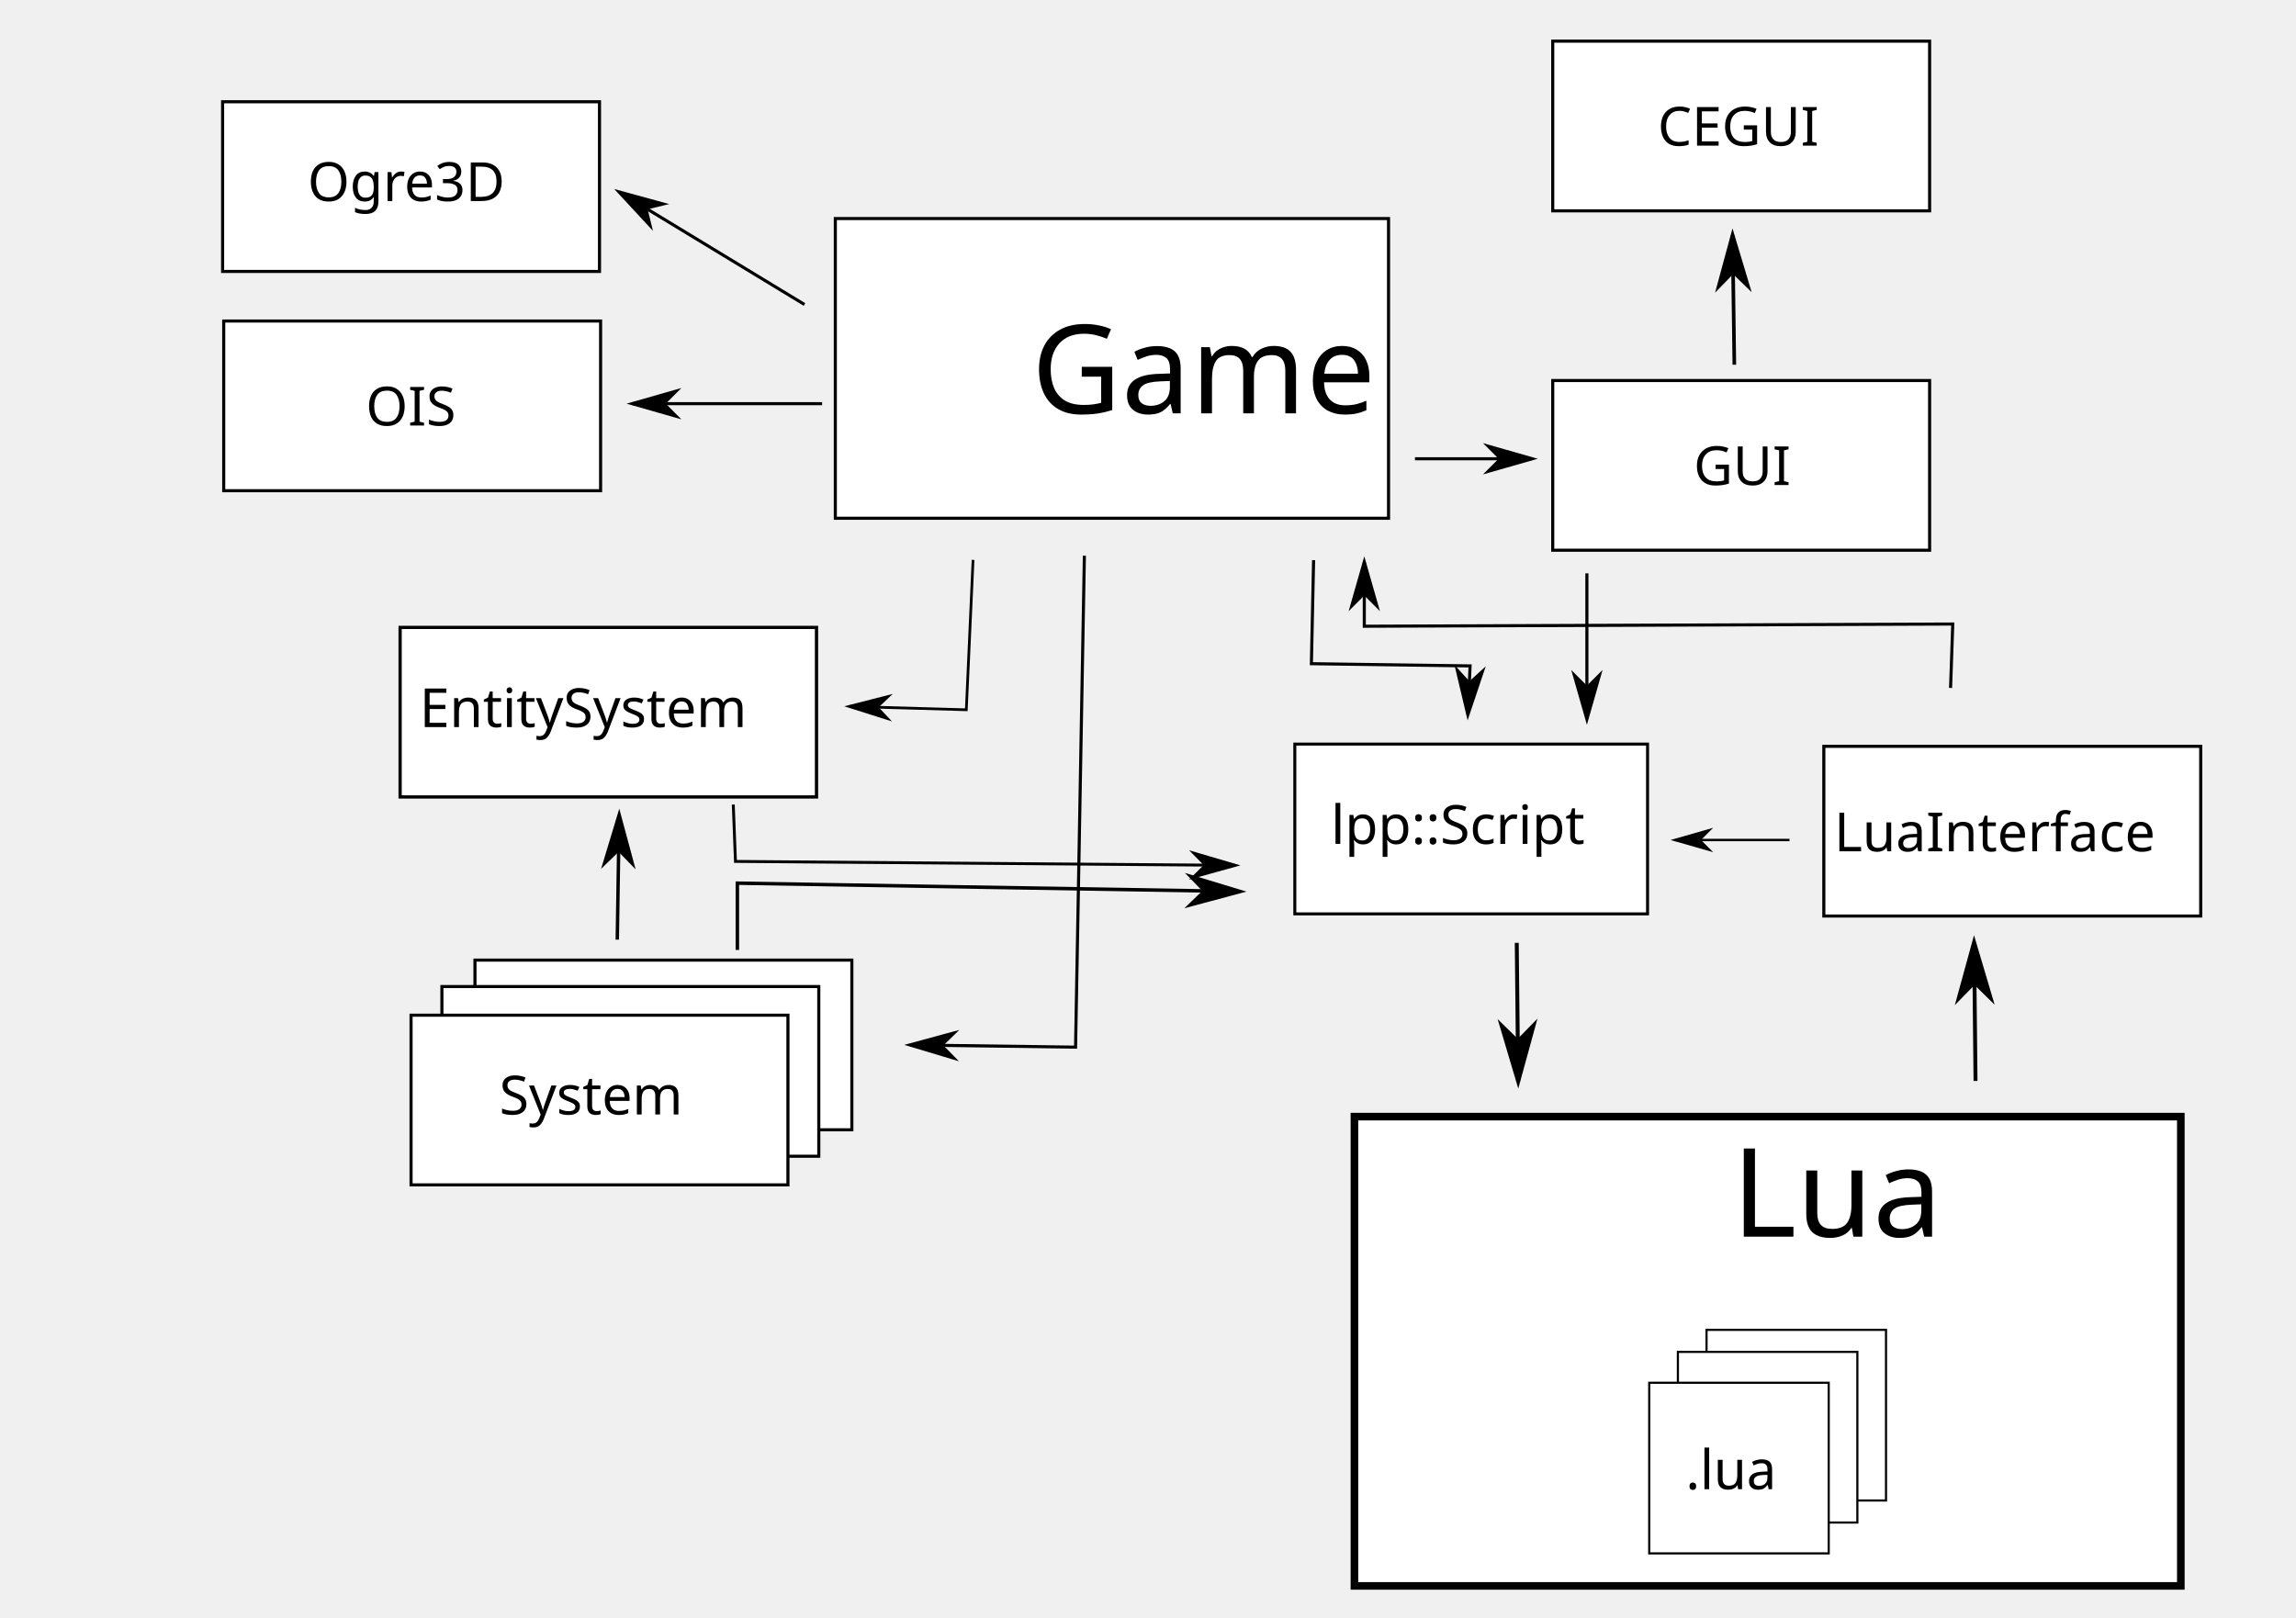
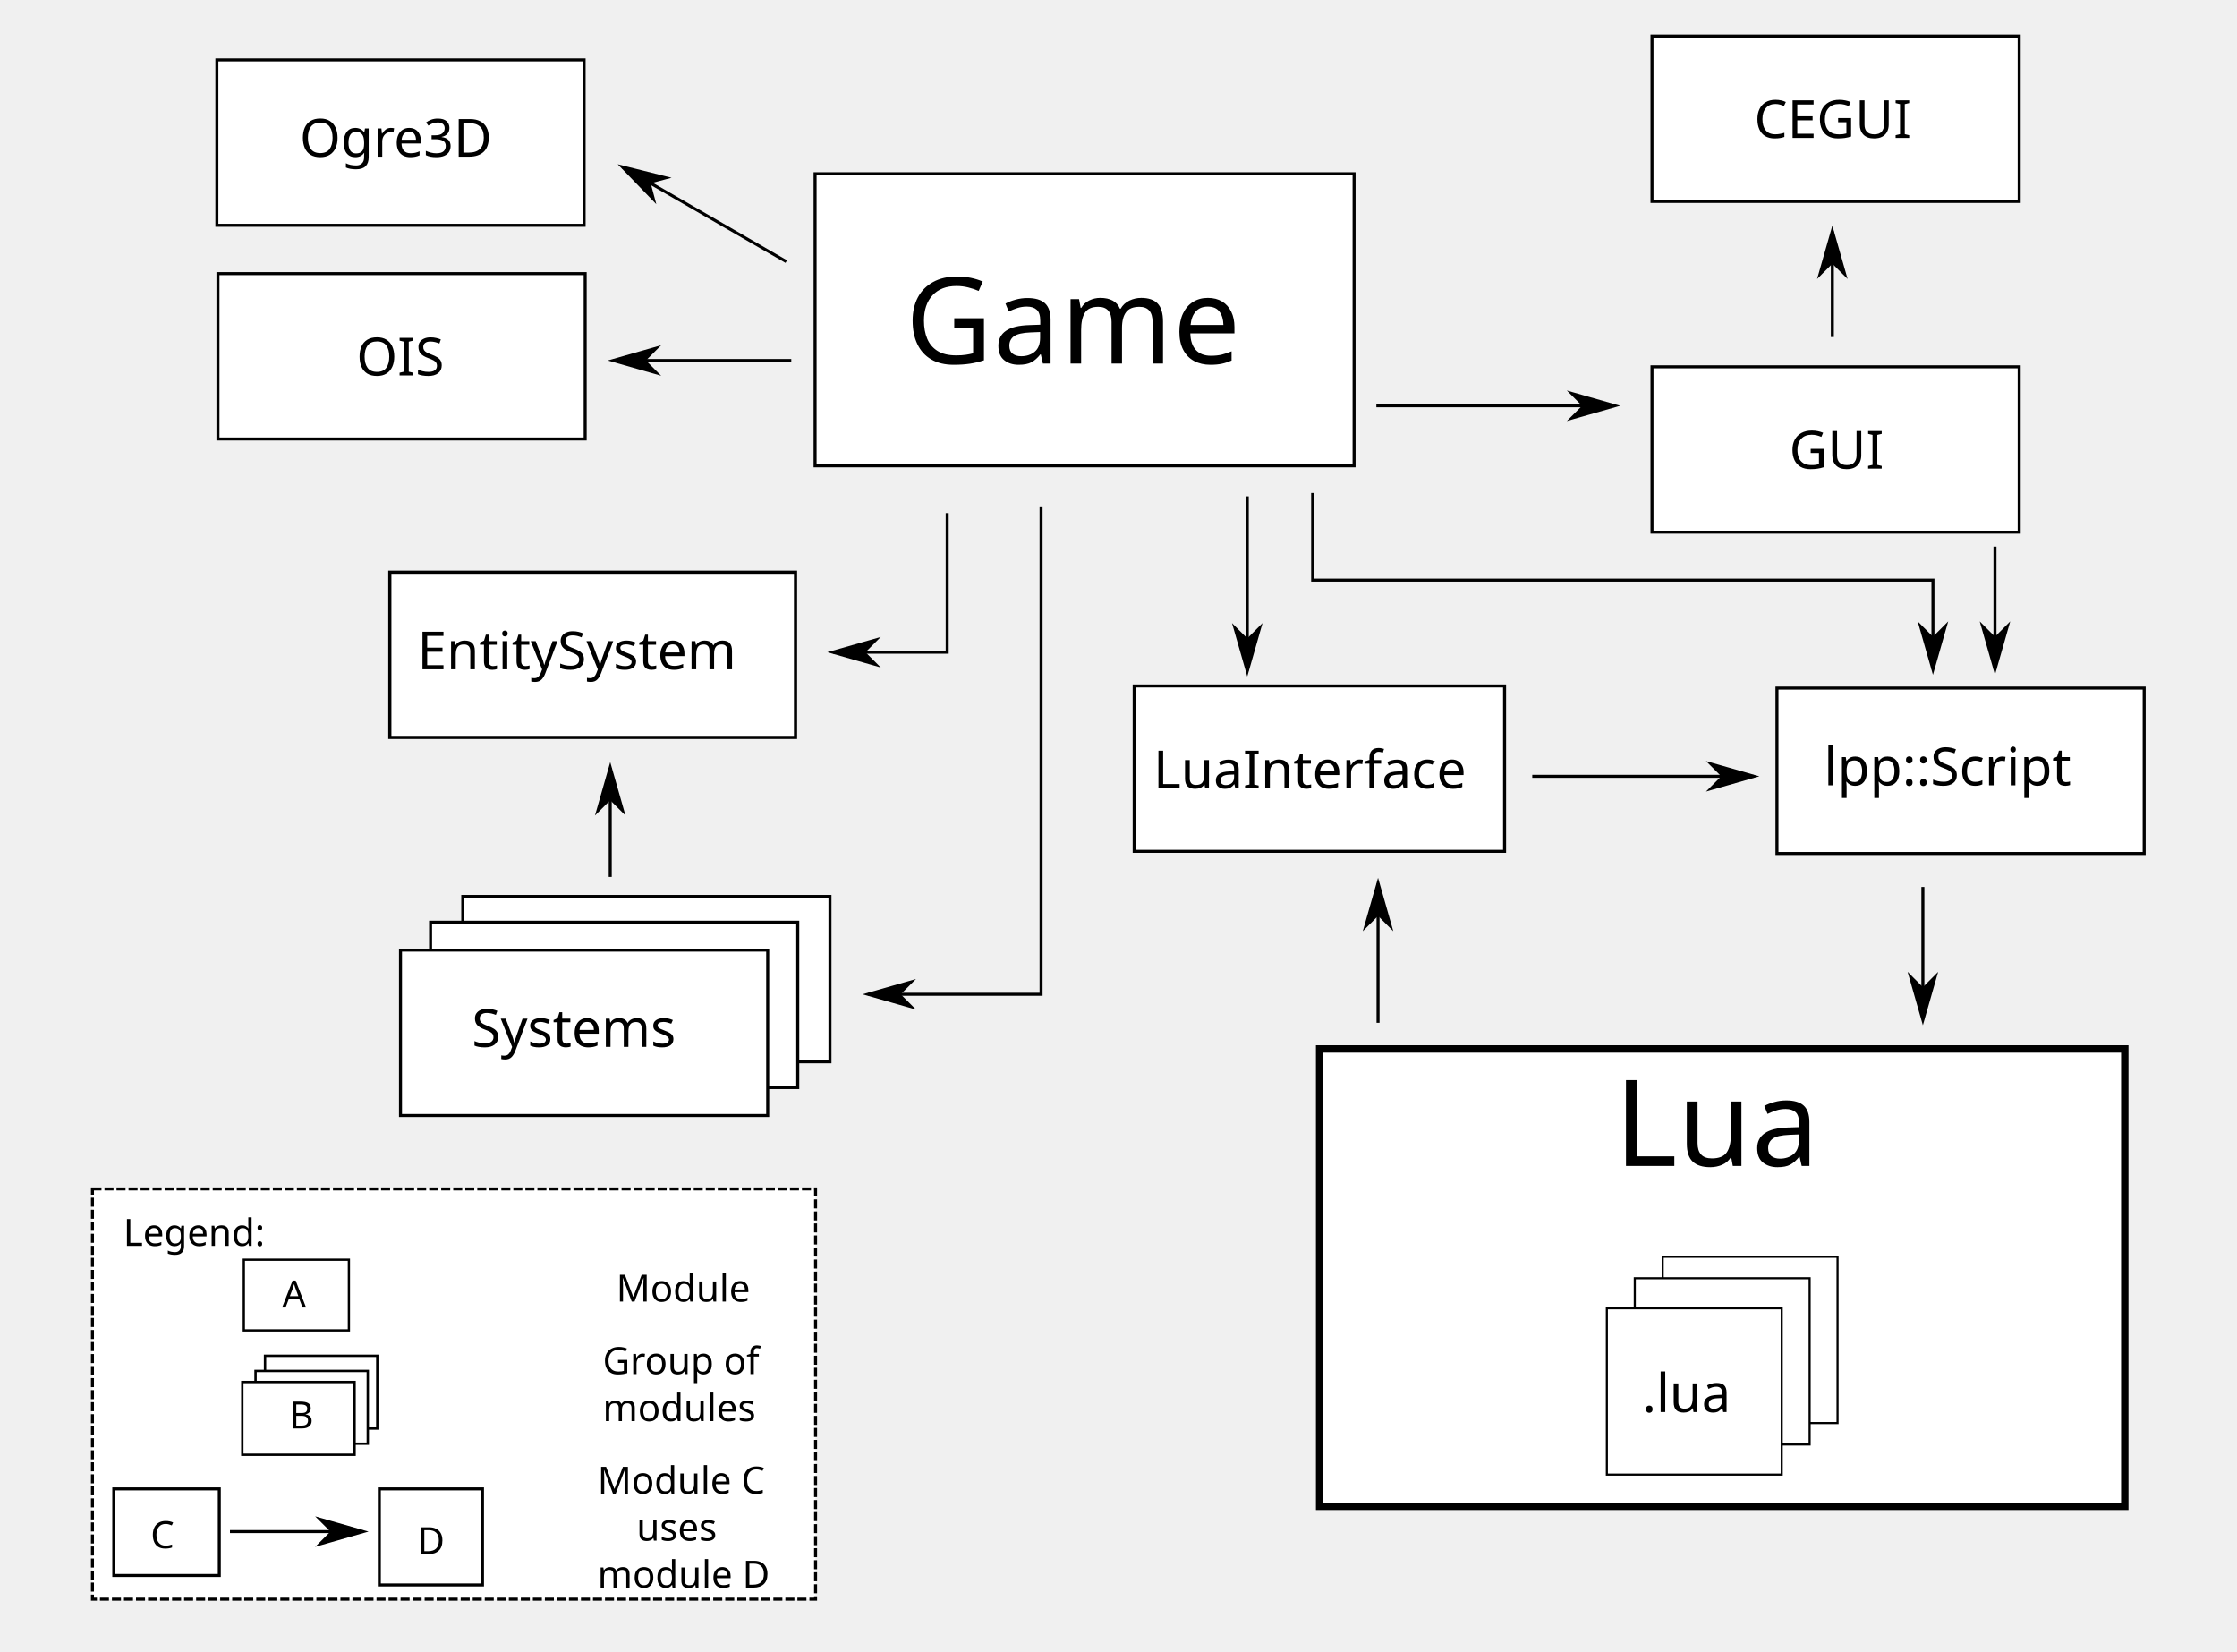
- <svg xmlns="http://www.w3.org/2000/svg" width="210mm" height="148mm" viewBox="0 0 744.094 524.409" id="svg2" version="1.1">
+ <svg xmlns="http://www.w3.org/2000/svg" width="210mm" height="155mm" viewBox="0 0 744.094 549.213" id="svg2" version="1.1">
  <defs id="defs4">
-     <marker orient="auto" refY="0.0" refX="0.0" id="marker15339" style="overflow:visible;">
-       <path id="path15341" d="M 0.0,0.0 L 5.0,-5.0 L -12.5,0.0 L 5.0,5.0 L 0.0,0.0 z " style="fill-rule:evenodd;stroke:#000000;stroke-width:1pt;stroke-opacity:1;fill:#000000;fill-opacity:1" transform="scale(0.8) rotate(180) translate(12.5,0)" />
+     <marker style="overflow:visible" id="marker11130" refX="0" refY="0" orient="auto">
+       <path transform="matrix(-0.8,0,0,-0.8,-10,0)" style="fill:#000000;fill-opacity:1;fill-rule:evenodd;stroke:#000000;stroke-width:1pt;stroke-opacity:1" d="M 0,0 5,-5 -12.5,0 5,5 0,0 Z" id="path11132" />
    </marker>
-     <marker style="overflow:visible;" id="marker14853" refX="0.0" refY="0.0" orient="auto">
-       <path transform="scale(0.8) rotate(180) translate(12.5,0)" style="fill-rule:evenodd;stroke:#000000;stroke-width:1pt;stroke-opacity:1;fill:#000000;fill-opacity:1" d="M 0.0,0.0 L 5.0,-5.0 L -12.5,0.0 L 5.0,5.0 L 0.0,0.0 z " id="path14855" />
+     <marker orient="auto" refY="0" refX="0" id="marker10602" style="overflow:visible">
+       <path id="path10604" d="M 0,0 5,-5 -12.5,0 5,5 0,0 Z" style="fill:#000000;fill-opacity:1;fill-rule:evenodd;stroke:#000000;stroke-width:1pt;stroke-opacity:1" transform="matrix(-0.8,0,0,-0.8,-10,0)" />
    </marker>
-     <marker orient="auto" refY="0.0" refX="0.0" id="marker13751" style="overflow:visible;">
-       <path id="path13753" d="M 0.0,0.0 L 5.0,-5.0 L -12.5,0.0 L 5.0,5.0 L 0.0,0.0 z " style="fill-rule:evenodd;stroke:#000000;stroke-width:1pt;stroke-opacity:1;fill:#000000;fill-opacity:1" transform="scale(0.8) rotate(180) translate(12.5,0)" />
+     <marker style="overflow:visible" id="marker10446" refX="0" refY="0" orient="auto">
+       <path transform="matrix(-0.8,0,0,-0.8,-10,0)" style="fill:#000000;fill-opacity:1;fill-rule:evenodd;stroke:#000000;stroke-width:1pt;stroke-opacity:1" d="M 0,0 5,-5 -12.5,0 5,5 0,0 Z" id="path10448" />
    </marker>
-     <marker style="overflow:visible;" id="marker12721" refX="0.0" refY="0.0" orient="auto">
-       <path transform="scale(0.8) rotate(180) translate(12.5,0)" style="fill-rule:evenodd;stroke:#000000;stroke-width:1pt;stroke-opacity:1;fill:#000000;fill-opacity:1" d="M 0.0,0.0 L 5.0,-5.0 L -12.5,0.0 L 5.0,5.0 L 0.0,0.0 z " id="path12723" />
+     <marker style="overflow:visible" id="marker10172" refX="0" refY="0" orient="auto">
+       <path transform="matrix(0.8,0,0,0.8,10,0)" style="fill:#000000;fill-opacity:1;fill-rule:evenodd;stroke:#000000;stroke-width:1pt;stroke-opacity:1" d="M 0,0 5,-5 -12.5,0 5,5 0,0 Z" id="path10174" />
    </marker>
-     <marker orient="auto" refY="0.0" refX="0.0" id="marker12525" style="overflow:visible">
-       <path id="path12527" d="M 0.0,0.0 L 5.0,-5.0 L -12.5,0.0 L 5.0,5.0 L 0.0,0.0 z " style="fill-rule:evenodd;stroke:#000000;stroke-width:1pt;stroke-opacity:1;fill:#000000;fill-opacity:1" transform="scale(0.8) translate(12.5,0)" />
+     <marker orient="auto" refY="0" refX="0" id="marker8104" style="overflow:visible">
+       <path id="path8106" d="M 0,0 5,-5 -12.5,0 5,5 0,0 Z" style="fill:#000000;fill-opacity:1;fill-rule:evenodd;stroke:#000000;stroke-width:1pt;stroke-opacity:1" transform="matrix(-0.8,0,0,-0.8,-10,0)" />
    </marker>
-     <marker orient="auto" refY="0.0" refX="0.0" id="marker12335" style="overflow:visible;">
-       <path id="path12337" d="M 0.0,0.0 L 5.0,-5.0 L -12.5,0.0 L 5.0,5.0 L 0.0,0.0 z " style="fill-rule:evenodd;stroke:#000000;stroke-width:1pt;stroke-opacity:1;fill:#000000;fill-opacity:1" transform="scale(0.8) rotate(180) translate(12.5,0)" />
+     <marker style="overflow:visible" id="marker7788" refX="0" refY="0" orient="auto">
+       <path transform="matrix(-0.8,0,0,-0.8,-10,0)" style="fill:#000000;fill-opacity:1;fill-rule:evenodd;stroke:#000000;stroke-width:1pt;stroke-opacity:1" d="M 0,0 5,-5 -12.5,0 5,5 0,0 Z" id="path7790" />
    </marker>
-     <marker style="overflow:visible;" id="marker11969" refX="0.0" refY="0.0" orient="auto">
-       <path transform="scale(0.8) rotate(180) translate(12.5,0)" style="fill-rule:evenodd;stroke:#000000;stroke-width:1pt;stroke-opacity:1;fill:#000000;fill-opacity:1" d="M 0.0,0.0 L 5.0,-5.0 L -12.5,0.0 L 5.0,5.0 L 0.0,0.0 z " id="path11971" />
+     <marker style="overflow:visible" id="marker7644" refX="0" refY="0" orient="auto">
+       <path transform="matrix(-0.8,0,0,-0.8,-10,0)" style="fill:#000000;fill-opacity:1;fill-rule:evenodd;stroke:#000000;stroke-width:1pt;stroke-opacity:1" d="M 0,0 5,-5 -12.5,0 5,5 0,0 Z" id="path7646" />
    </marker>
-     <marker style="overflow:visible" id="marker11229" refX="0.0" refY="0.0" orient="auto">
-       <path transform="scale(0.8) translate(12.5,0)" style="fill-rule:evenodd;stroke:#000000;stroke-width:1pt;stroke-opacity:1;fill:#000000;fill-opacity:1" d="M 0.0,0.0 L 5.0,-5.0 L -12.5,0.0 L 5.0,5.0 L 0.0,0.0 z " id="path11231" />
+     <marker orient="auto" refY="0" refX="0" id="marker7506" style="overflow:visible">
+       <path id="path7508" d="M 0,0 5,-5 -12.5,0 5,5 0,0 Z" style="fill:#000000;fill-opacity:1;fill-rule:evenodd;stroke:#000000;stroke-width:1pt;stroke-opacity:1" transform="matrix(-0.8,0,0,-0.8,-10,0)" />
    </marker>
-     <marker style="overflow:visible;" id="marker11044" refX="0.0" refY="0.0" orient="auto">
-       <path transform="scale(0.8) rotate(180) translate(12.5,0)" style="fill-rule:evenodd;stroke:#000000;stroke-width:1pt;stroke-opacity:1;fill:#000000;fill-opacity:1" d="M 0.0,0.0 L 5.0,-5.0 L -12.5,0.0 L 5.0,5.0 L 0.0,0.0 z " id="path11046" />
+     <marker orient="auto" refY="0" refX="0" id="marker6932" style="overflow:visible">
+       <path id="path6934" d="M 0,0 5,-5 -12.5,0 5,5 0,0 Z" style="fill:#000000;fill-opacity:1;fill-rule:evenodd;stroke:#000000;stroke-width:1pt;stroke-opacity:1" transform="matrix(-0.8,0,0,-0.8,-10,0)" />
    </marker>
-     <marker orient="auto" refY="0.0" refX="0.0" id="marker10752" style="overflow:visible;">
-       <path id="path10754" d="M 0.0,0.0 L 5.0,-5.0 L -12.5,0.0 L 5.0,5.0 L 0.0,0.0 z " style="fill-rule:evenodd;stroke:#000000;stroke-width:1pt;stroke-opacity:1;fill:#000000;fill-opacity:1" transform="scale(0.8) rotate(180) translate(12.5,0)" />
+     <marker style="overflow:visible" id="marker6520" refX="0" refY="0" orient="auto">
+       <path transform="matrix(-0.8,0,0,-0.8,-10,0)" style="fill:#000000;fill-opacity:1;fill-rule:evenodd;stroke:#000000;stroke-width:1pt;stroke-opacity:1" d="M 0,0 5,-5 -12.5,0 5,5 0,0 Z" id="path6522" />
    </marker>
-     <marker orient="auto" refY="0.0" refX="0.0" id="marker10616" style="overflow:visible">
-       <path id="path10618" d="M 0.0,0.0 L 5.0,-5.0 L -12.5,0.0 L 5.0,5.0 L 0.0,0.0 z " style="fill-rule:evenodd;stroke:#000000;stroke-width:1pt;stroke-opacity:1;fill:#000000;fill-opacity:1" transform="scale(0.8) translate(12.5,0)" />
+     <marker orient="auto" refY="0" refX="0" id="marker6394" style="overflow:visible">
+       <path id="path6396" d="M 0,0 5,-5 -12.5,0 5,5 0,0 Z" style="fill:#000000;fill-opacity:1;fill-rule:evenodd;stroke:#000000;stroke-width:1pt;stroke-opacity:1" transform="matrix(-0.8,0,0,-0.8,-10,0)" />
    </marker>
-     <marker style="overflow:visible" id="marker10360" refX="0.0" refY="0.0" orient="auto">
-       <path transform="scale(0.8) translate(12.5,0)" style="fill-rule:evenodd;stroke:#000000;stroke-width:1pt;stroke-opacity:1;fill:#000000;fill-opacity:1" d="M 0.0,0.0 L 5.0,-5.0 L -12.5,0.0 L 5.0,5.0 L 0.0,0.0 z " id="path10362" />
+     <marker orient="auto" refY="0" refX="0" id="marker6274" style="overflow:visible">
+       <path id="path6276" d="M 0,0 5,-5 -12.5,0 5,5 0,0 Z" style="fill:#000000;fill-opacity:1;fill-rule:evenodd;stroke:#000000;stroke-width:1pt;stroke-opacity:1" transform="matrix(-0.8,0,0,-0.8,-10,0)" />
    </marker>
-     <marker orient="auto" refY="0.0" refX="0.0" id="marker9708" style="overflow:visible">
-       <path id="path9710" d="M 0.0,0.0 L 5.0,-5.0 L -12.5,0.0 L 5.0,5.0 L 0.0,0.0 z " style="fill-rule:evenodd;stroke:#000000;stroke-width:1pt;stroke-opacity:1;fill:#000000;fill-opacity:1" transform="scale(0.8) translate(12.5,0)" />
+     <marker style="overflow:visible" id="marker6004" refX="0" refY="0" orient="auto">
+       <path transform="matrix(-0.8,0,0,-0.8,-10,0)" style="fill:#000000;fill-opacity:1;fill-rule:evenodd;stroke:#000000;stroke-width:1pt;stroke-opacity:1" d="M 0,0 5,-5 -12.5,0 5,5 0,0 Z" id="path6006" />
    </marker>
-     <marker style="overflow:visible;" id="marker9600" refX="0.0" refY="0.0" orient="auto">
-       <path transform="scale(0.8) rotate(180) translate(12.5,0)" style="fill-rule:evenodd;stroke:#000000;stroke-width:1pt;stroke-opacity:1;fill:#000000;fill-opacity:1" d="M 0.0,0.0 L 5.0,-5.0 L -12.5,0.0 L 5.0,5.0 L 0.0,0.0 z " id="path9602" />
+     <marker style="overflow:visible" id="marker5160" refX="0" refY="0" orient="auto">
+       <path transform="matrix(-0.8,0,0,-0.8,-10,0)" style="fill:#000000;fill-opacity:1;fill-rule:evenodd;stroke:#000000;stroke-width:1pt;stroke-opacity:1" d="M 0,0 5,-5 -12.5,0 5,5 0,0 Z" id="path5162" />
    </marker>
-     <marker orient="auto" refY="0.0" refX="0.0" id="marker9316" style="overflow:visible;">
-       <path id="path9318" d="M 0.0,0.0 L 5.0,-5.0 L -12.5,0.0 L 5.0,5.0 L 0.0,0.0 z " style="fill-rule:evenodd;stroke:#000000;stroke-width:1pt;stroke-opacity:1;fill:#000000;fill-opacity:1" transform="scale(0.8) rotate(180) translate(12.5,0)" />
+     <marker orient="auto" refY="0" refX="0" id="marker4376" style="overflow:visible">
+       <path id="path4378" d="M 0,0 5,-5 -12.5,0 5,5 0,0 Z" style="fill:#000000;fill-opacity:1;fill-rule:evenodd;stroke:#000000;stroke-width:1pt;stroke-opacity:1" transform="matrix(-0.8,0,0,-0.8,-10,0)" />
    </marker>
-     <marker orient="auto" refY="0.0" refX="0.0" id="Arrow1Lstart" style="overflow:visible">
-       <path id="path4272" d="M 0.0,0.0 L 5.0,-5.0 L -12.5,0.0 L 5.0,5.0 L 0.0,0.0 z " style="fill-rule:evenodd;stroke:#000000;stroke-width:1pt;stroke-opacity:1;fill:#000000;fill-opacity:1" transform="scale(0.8) translate(12.5,0)" />
+     <marker orient="auto" refY="0" refX="0" id="marker10752" style="overflow:visible">
+       <path id="path10754" d="M 0,0 5,-5 -12.5,0 5,5 0,0 Z" style="fill:#000000;fill-opacity:1;fill-rule:evenodd;stroke:#000000;stroke-width:1pt;stroke-opacity:1" transform="matrix(-0.8,0,0,-0.8,-10,0)" />
+     </marker>
+     <marker orient="auto" refY="0" refX="0" id="marker10616" style="overflow:visible">
+       <path id="path10618" d="M 0,0 5,-5 -12.5,0 5,5 0,0 Z" style="fill:#000000;fill-opacity:1;fill-rule:evenodd;stroke:#000000;stroke-width:1pt;stroke-opacity:1" transform="matrix(0.8,0,0,0.8,10,0)" />
+     </marker>
+     <marker orient="auto" refY="0" refX="0" id="Arrow1Lstart" style="overflow:visible">
+       <path id="path4272" d="M 0,0 5,-5 -12.5,0 5,5 0,0 Z" style="fill:#000000;fill-opacity:1;fill-rule:evenodd;stroke:#000000;stroke-width:1pt;stroke-opacity:1" transform="matrix(0.8,0,0,0.8,10,0)" />
    </marker>
    <marker orient="auto" refY="0" refX="0" id="marker4586-2" style="overflow:visible">
      <path id="path4588-4" d="M 0,0 5,-5 -12.5,0 5,5 0,0 Z" style="fill:#000000;fill-opacity:1;fill-rule:evenodd;stroke:#000000;stroke-width:1pt;stroke-opacity:1" transform="matrix(0.8,0,0,0.8,10,0)" />
    </marker>
    <marker orient="auto" refY="0" refX="0" id="Arrow1Lend-3" style="overflow:visible">
      <path id="path4275-1" d="M 0,0 5,-5 -12.5,0 5,5 0,0 Z" style="fill:#000000;fill-opacity:1;fill-rule:evenodd;stroke:#000000;stroke-width:1pt;stroke-opacity:1" transform="matrix(-0.8,0,0,-0.8,-10,0)" />
    </marker>
    <marker style="overflow:visible" id="marker7233-9" refX="0" refY="0" orient="auto">
      <path transform="matrix(0.8,0,0,0.8,10,0)" style="fill:#000000;fill-opacity:1;fill-rule:evenodd;stroke:#000000;stroke-width:1pt;stroke-opacity:1" d="M 0,0 5,-5 -12.5,0 5,5 0,0 Z" id="path7235-7" />
    </marker>
    <marker style="overflow:visible" id="marker7297-6" refX="0" refY="0" orient="auto">
      <path transform="matrix(-0.8,0,0,-0.8,-10,0)" style="fill:#000000;fill-opacity:1;fill-rule:evenodd;stroke:#000000;stroke-width:1pt;stroke-opacity:1" d="M 0,0 5,-5 -12.5,0 5,5 0,0 Z" id="path7299-1" />
    </marker>
  </defs>
-   <g id="layer1" transform="translate(0,-527.9528)">
-     <rect style="fill:#ffffff;stroke:#000000" id="rect3338" width="179.286" height="97.143" x="270.714" y="598.791" />
-     <rect style="fill:#ffffff;stroke:#000000" id="rect3340" width="122.143" height="55" x="72.143" y="560.934" />
-     <rect style="fill:#ffffff;stroke:#000000" id="rect3340-8" width="122.143" height="55" x="72.5" y="632.005" />
-     <rect style="fill:#ffffff;stroke:#000000;stroke-width:1.051" id="rect3340-7" width="134.949" height="54.949" x="129.668" y="731.316" />
-     <rect style="fill:#ffffff;stroke:#000000" id="rect3340-0" width="122.143" height="55" x="153.929" y="839.148" />
-     <rect style="fill:#ffffff;stroke:#000000" id="rect3340-04" width="122.143" height="55" x="143.214" y="847.719" />
-     <rect style="fill:#ffffff;stroke:#000000" id="rect3340-9" width="122.143" height="55" x="133.214" y="857.005" />
-     <rect style="fill:#ffffff;stroke:#000000;stroke-width:1" id="rect3340-4" width="122.143" height="55" x="591.071" y="769.862" />
-     <rect style="fill:#ffffff;stroke:#000000;stroke-width:0.968" id="rect3340-74" width="114.318" height="55.032" x="419.627" y="769.132" />
-     <rect style="fill:#ffffff;stroke:#000000;stroke-width:2.463" id="rect3340-5" width="267.823" height="152.109" x="438.946" y="889.879" />
-     <rect style="fill:#ffffff;stroke:#000000;stroke-width:0.692" id="rect3340-99" width="58.165" height="55.308" x="553.06" y="958.994" />
-     <rect style="fill:#ffffff;stroke:#000000;stroke-width:0.692" id="rect3340-99-4" width="58.165" height="55.308" x="543.775" y="966.137" />
-     <rect style="fill:#ffffff;stroke:#000000;stroke-width:0.692" id="rect3340-99-5" width="58.165" height="55.308" x="534.489" y="976.137" />
-     <text xml:space="preserve" style="font-style:normal;font-weight:normal;font-size:17.5px;line-height:120%;font-family:sans-serif;letter-spacing:0px;word-spacing:0px;fill:#000000;fill-opacity:1;stroke:none;stroke-width:1px;stroke-linecap:butt;stroke-linejoin:miter;stroke-opacity:1" x="554.673" y="995.394" id="text3430" transform="scale(0.9849149,1.015316)">
-       <tspan id="tspan3432" x="554.673" y="995.394">.lua</tspan>
+   <g id="layer1" transform="translate(0,-503.1496)">
+     <g id="g4460">
+       <rect y="852.026" x="438.946" height="152.109" width="267.823" id="rect3340-5" style="fill:#ffffff;stroke:#000000;stroke-width:2.463" />
+       <rect y="921.14" x="553.06" height="55.308" width="58.165" id="rect3340-99" style="fill:#ffffff;stroke:#000000;stroke-width:0.692" />
+       <rect y="928.283" x="543.775" height="55.308" width="58.165" id="rect3340-99-4" style="fill:#ffffff;stroke:#000000;stroke-width:0.692" />
+       <rect y="938.283" x="534.489" height="55.308" width="58.165" id="rect3340-99-5" style="fill:#ffffff;stroke:#000000;stroke-width:0.692" />
+       <text transform="scale(0.9849149,1.015316)" id="text3430" y="958.111" x="554.673" style="font-style:normal;font-weight:normal;font-size:17.5px;line-height:120%;font-family:sans-serif;letter-spacing:0px;word-spacing:0px;fill:#000000;fill-opacity:1;stroke:none;stroke-width:1px;stroke-linecap:butt;stroke-linejoin:miter;stroke-opacity:1" xml:space="preserve">
+         <tspan y="958.111" x="554.673" id="tspan3432">.lua</tspan>
+       </text>
+       <text id="text3434" y="890.937" x="536.978" style="font-style:normal;font-weight:normal;font-size:40px;line-height:125%;font-family:sans-serif;letter-spacing:0px;word-spacing:0px;fill:#000000;fill-opacity:1;stroke:none;stroke-width:1px;stroke-linecap:butt;stroke-linejoin:miter;stroke-opacity:1" xml:space="preserve">
+         <tspan y="890.937" x="536.978" id="tspan3436">Lua</tspan>
+       </text>
+     </g>
+     <g id="g4475">
+       <rect y="731.297" x="377.265" height="54.996" width="123.204" id="rect3340-74" style="fill:#ffffff;stroke:#000000;stroke-width:1.004" />
+       <text id="text3438" y="765.319" x="383.632" style="font-style:normal;font-weight:normal;font-size:17.5px;line-height:125%;font-family:sans-serif;letter-spacing:0px;word-spacing:0px;writing-mode:lr-tb;fill:#000000;fill-opacity:1;stroke:none;stroke-width:1px;stroke-linecap:butt;stroke-linejoin:miter;stroke-opacity:1" xml:space="preserve">
+         <tspan y="765.319" x="383.632" id="tspan3440">LuaInterface</tspan>
+       </text>
+     </g>
+     <g id="g4470">
+       <rect y="732.009" x="591.071" height="55" width="122.143" id="rect3340-4" style="fill:#ffffff;stroke:#000000;stroke-width:1" />
+       <text id="text3442" y="764.337" x="606.688" style="font-style:normal;font-weight:normal;font-size:17.5px;line-height:125%;font-family:sans-serif;letter-spacing:0px;word-spacing:0px;fill:#000000;fill-opacity:1;stroke:none;stroke-width:1px;stroke-linecap:butt;stroke-linejoin:miter;stroke-opacity:1" xml:space="preserve">
+         <tspan y="764.337" x="606.688" id="tspan3444">lpp::Script</tspan>
+       </text>
+     </g>
+     <g id="g4453">
+       <rect y="801.294" x="153.929" height="55" width="122.143" id="rect3340-0" style="fill:#ffffff;stroke:#000000" />
+       <rect y="809.866" x="143.214" height="55" width="122.143" id="rect3340-04" style="fill:#ffffff;stroke:#000000" />
+       <rect y="819.152" x="133.214" height="55" width="122.143" id="rect3340-9" style="fill:#ffffff;stroke:#000000" />
+       <text id="text3446" y="851.326" x="156.936" style="font-style:normal;font-weight:normal;font-size:17.5px;line-height:125%;font-family:sans-serif;letter-spacing:0px;word-spacing:0px;fill:#000000;fill-opacity:1;stroke:none;stroke-width:1px;stroke-linecap:butt;stroke-linejoin:miter;stroke-opacity:1" xml:space="preserve">
+         <tspan y="851.326" x="156.936" id="tspan3448">Systems</tspan>
+       </text>
+     </g>
+     <g id="g4504">
+       <rect y="693.463" x="129.668" height="54.949" width="134.949" id="rect3340-7" style="fill:#ffffff;stroke:#000000;stroke-width:1.051" />
+       <text id="text3450" y="725.765" x="138.824" style="font-style:normal;font-weight:normal;font-size:17.5px;line-height:125%;font-family:sans-serif;letter-spacing:0px;word-spacing:0px;fill:#000000;fill-opacity:1;stroke:none;stroke-width:1px;stroke-linecap:butt;stroke-linejoin:miter;stroke-opacity:1" xml:space="preserve">
+         <tspan y="725.765" x="138.824" id="tspan3452">EntitySystem</tspan>
+       </text>
+     </g>
+     <g id="g4494">
+       <rect y="523.08" x="72.143" height="55" width="122.143" id="rect3340" style="fill:#ffffff;stroke:#000000" />
+       <text id="text3454" y="555.254" x="99.688" style="font-style:normal;font-weight:normal;font-size:17.5px;line-height:125%;font-family:sans-serif;letter-spacing:0px;word-spacing:0px;fill:#000000;fill-opacity:1;stroke:none;stroke-width:1px;stroke-linecap:butt;stroke-linejoin:miter;stroke-opacity:1" xml:space="preserve">
+         <tspan y="555.254" x="99.688" id="tspan3456">Ogre3D</tspan>
+       </text>
+     </g>
+     <g id="g4499">
+       <rect y="594.152" x="72.5" height="55" width="122.143" id="rect3340-8" style="fill:#ffffff;stroke:#000000" />
+       <text id="text3458" y="628.022" x="118.545" style="font-style:normal;font-weight:normal;font-size:17.5px;line-height:125%;font-family:sans-serif;letter-spacing:0px;word-spacing:0px;fill:#000000;fill-opacity:1;stroke:none;stroke-width:1px;stroke-linecap:butt;stroke-linejoin:miter;stroke-opacity:1" xml:space="preserve">
+         <tspan y="628.022" x="118.545" id="tspan3460">OIS</tspan>
+       </text>
+     </g>
+     <g id="g4509">
+       <rect y="560.937" x="271.12" height="97.143" width="179.286" id="rect3338" style="fill:#ffffff;stroke:#000000" />
+       <g id="g4490">
+         <text xml:space="preserve" style="font-style:normal;font-weight:normal;font-size:40px;line-height:125%;font-family:sans-serif;letter-spacing:0px;word-spacing:0px;fill:#000000;fill-opacity:1;stroke:none;stroke-width:1px;stroke-linecap:butt;stroke-linejoin:miter;stroke-opacity:1" x="301.134" y="624.069" id="text3462">
+           <tspan id="tspan3464" x="301.134" y="624.069">Game</tspan>
+         </text>
+       </g>
+     </g>
+     <g id="g4480">
+       <rect y="625.148" x="549.498" height="55" width="122.143" id="rect3340-3" style="fill:#ffffff;stroke:#000000" />
+       <text id="text11213" y="659.018" x="595.163" style="font-style:normal;font-weight:normal;font-size:17.5px;line-height:125%;font-family:sans-serif;letter-spacing:0px;word-spacing:0px;fill:#000000;fill-opacity:1;stroke:none;stroke-width:1px;stroke-linecap:butt;stroke-linejoin:miter;stroke-opacity:1" xml:space="preserve">
+         <tspan y="659.018" x="595.163" id="tspan11215">GUI</tspan>
+       </text>
+     </g>
+     <g id="g4485">
+       <rect y="515.148" x="549.498" height="55" width="122.143" id="rect3340-1" style="fill:#ffffff;stroke:#000000" />
+       <text id="text11217" y="549.018" x="583.508" style="font-style:normal;font-weight:normal;font-size:17.5px;line-height:125%;font-family:sans-serif;letter-spacing:0px;word-spacing:0px;fill:#000000;fill-opacity:1;stroke:none;stroke-width:1px;stroke-linecap:butt;stroke-linejoin:miter;stroke-opacity:1" xml:space="preserve">
+         <tspan y="549.018" x="583.508" id="tspan11219">CEGUI</tspan>
+       </text>
+     </g>
+     <path style="fill:none;fill-rule:evenodd;stroke:#000000;stroke-width:1;stroke-linecap:butt;stroke-linejoin:miter;stroke-miterlimit:4;stroke-dasharray:none;stroke-opacity:1;marker-end:url(#marker4376)" d="m 346.291,671.564 0,162.272 -57.436,0" id="path3448" />
+     <path style="fill:none;fill-rule:evenodd;stroke:#000000;stroke-width:1px;stroke-linecap:butt;stroke-linejoin:miter;stroke-opacity:1;marker-end:url(#marker5160)" d="m 315.063,673.794 0,46.284 -37.919,0" id="path5152" />
+     <path style="fill:none;fill-rule:evenodd;stroke:#000000;stroke-width:1px;stroke-linecap:butt;stroke-linejoin:miter;stroke-opacity:1;marker-end:url(#marker6004)" d="m 457.818,638.105 79.184,0" id="path5996" />
+     <path style="fill:none;fill-rule:evenodd;stroke:#000000;stroke-width:1px;stroke-linecap:butt;stroke-linejoin:miter;stroke-opacity:1;marker-end:url(#marker6274)" d="m 609.494,615.242 0,-35.131" id="path6266" />
+     <path style="fill:none;fill-rule:evenodd;stroke:#000000;stroke-width:1px;stroke-linecap:butt;stroke-linejoin:miter;stroke-opacity:1;marker-end:url(#marker6394)" d="m 263.203,623.049 -59.109,0" id="path6386" />
+     <path style="fill:none;fill-rule:evenodd;stroke:#000000;stroke-width:1px;stroke-linecap:butt;stroke-linejoin:miter;stroke-opacity:1;marker-end:url(#marker6520)" d="M 261.531,590.149 207.135,558.743" id="path6512" />
+     <path style="fill:none;fill-rule:evenodd;stroke:#000000;stroke-width:1px;stroke-linecap:butt;stroke-linejoin:miter;stroke-opacity:1;marker-start:url(#marker10172)" d="m 458.376,797.031 0,46.284" id="path6792" />
+     <path style="fill:none;fill-rule:evenodd;stroke:#000000;stroke-width:1px;stroke-linecap:butt;stroke-linejoin:miter;stroke-opacity:1;marker-end:url(#marker10446)" d="m 639.607,798.147 0,44.053" id="path6924" />
+     <path style="fill:none;fill-rule:evenodd;stroke:#000000;stroke-width:1px;stroke-linecap:butt;stroke-linejoin:miter;stroke-opacity:1;marker-start:url(#Arrow1Lstart)" d="m 583.286,761.343 -73.608,0" id="path7366" />
+     <path style="fill:none;fill-rule:evenodd;stroke:#000000;stroke-width:1px;stroke-linecap:butt;stroke-linejoin:miter;stroke-opacity:1;marker-end:url(#marker7506)" d="m 436.628,667.102 0,28.997 206.325,0 0,29.555" id="path7498" />
+     <path style="fill:none;fill-rule:evenodd;stroke:#000000;stroke-width:1px;stroke-linecap:butt;stroke-linejoin:miter;stroke-opacity:1;marker-end:url(#marker7644)" d="m 414.88,668.218 0,57.994" id="path7636" />
+     <path style="fill:none;fill-rule:evenodd;stroke:#000000;stroke-width:1px;stroke-linecap:butt;stroke-linejoin:miter;stroke-opacity:1;marker-end:url(#marker8104)" d="m 202.979,794.801 0,-36.246" id="path8096" />
+     <path style="fill:none;fill-rule:evenodd;stroke:#000000;stroke-width:1px;stroke-linecap:butt;stroke-linejoin:miter;stroke-opacity:1;marker-end:url(#marker10602)" d="m 663.585,684.947 0,40.707" id="path10594" />
+     <text xml:space="preserve" style="font-style:normal;font-weight:normal;font-size:40px;line-height:125%;font-family:sans-serif;letter-spacing:0px;word-spacing:0px;fill:#000000;fill-opacity:1;stroke:none;stroke-width:1px;stroke-linecap:butt;stroke-linejoin:miter;stroke-opacity:1" x="86.748" y="914.355" id="text11114">
+       <tspan id="tspan11116" x="86.748" y="914.355" />
    </text>
-     <text xml:space="preserve" style="font-style:normal;font-weight:normal;font-size:40px;line-height:125%;font-family:sans-serif;letter-spacing:0px;word-spacing:0px;fill:#000000;fill-opacity:1;stroke:none;stroke-width:1px;stroke-linecap:butt;stroke-linejoin:miter;stroke-opacity:1" x="561.264" y="928.791" id="text3434">
-       <tspan id="tspan3436" x="561.264" y="928.791">Lua</tspan>
-     </text>
-     <text xml:space="preserve" style="font-style:normal;font-weight:normal;font-size:17.5px;line-height:125%;font-family:sans-serif;letter-spacing:0px;word-spacing:0px;writing-mode:lr-tb;fill:#000000;fill-opacity:1;stroke:none;stroke-width:1px;stroke-linecap:butt;stroke-linejoin:miter;stroke-opacity:1" x="594.409" y="803.886" id="text3438">
-       <tspan id="tspan3440" x="594.409" y="803.886">LuaInterface</tspan>
-     </text>
-     <text xml:space="preserve" style="font-style:normal;font-weight:normal;font-size:17.5px;line-height:125%;font-family:sans-serif;letter-spacing:0px;word-spacing:0px;fill:#000000;fill-opacity:1;stroke:none;stroke-width:1px;stroke-linecap:butt;stroke-linejoin:miter;stroke-opacity:1" x="431.331" y="801.476" id="text3442">
-       <tspan id="tspan3444" x="431.331" y="801.476">lpp::Script</tspan>
-     </text>
-     <text xml:space="preserve" style="font-style:normal;font-weight:normal;font-size:17.5px;line-height:125%;font-family:sans-serif;letter-spacing:0px;word-spacing:0px;fill:#000000;fill-opacity:1;stroke:none;stroke-width:1px;stroke-linecap:butt;stroke-linejoin:miter;stroke-opacity:1" x="161.815" y="889.179" id="text3446">
-       <tspan id="tspan3448" x="161.815" y="889.179">System</tspan>
-     </text>
-     <text xml:space="preserve" style="font-style:normal;font-weight:normal;font-size:17.5px;line-height:125%;font-family:sans-serif;letter-spacing:0px;word-spacing:0px;fill:#000000;fill-opacity:1;stroke:none;stroke-width:1px;stroke-linecap:butt;stroke-linejoin:miter;stroke-opacity:1" x="135.967" y="763.619" id="text3450">
-       <tspan id="tspan3452" x="135.967" y="763.619">EntitySystem</tspan>
-     </text>
-     <text xml:space="preserve" style="font-style:normal;font-weight:normal;font-size:17.5px;line-height:125%;font-family:sans-serif;letter-spacing:0px;word-spacing:0px;fill:#000000;fill-opacity:1;stroke:none;stroke-width:1px;stroke-linecap:butt;stroke-linejoin:miter;stroke-opacity:1" x="99.688" y="593.108" id="text3454">
-       <tspan id="tspan3456" x="99.688" y="593.108">Ogre3D</tspan>
-     </text>
-     <text xml:space="preserve" style="font-style:normal;font-weight:normal;font-size:17.5px;line-height:125%;font-family:sans-serif;letter-spacing:0px;word-spacing:0px;fill:#000000;fill-opacity:1;stroke:none;stroke-width:1px;stroke-linecap:butt;stroke-linejoin:miter;stroke-opacity:1" x="118.545" y="665.875" id="text3458">
-       <tspan id="tspan3460" x="118.545" y="665.875">OIS</tspan>
-     </text>
-     <text xml:space="preserve" style="font-style:normal;font-weight:normal;font-size:40px;line-height:125%;font-family:sans-serif;letter-spacing:0px;word-spacing:0px;fill:#000000;fill-opacity:1;stroke:none;stroke-width:1px;stroke-linecap:butt;stroke-linejoin:miter;stroke-opacity:1" x="334.3" y="661.923" id="text3462">
-       <tspan id="tspan3464" x="334.3" y="661.923">Game</tspan>
-     </text>
-     <path style="fill:none;fill-rule:evenodd;stroke:#000000;stroke-width:1px;stroke-linecap:butt;stroke-linejoin:miter;stroke-opacity:1;marker-start:;marker-end:url(#marker14853)" d="m 266.429,658.791 -61.429,0" id="path3466" />
-     <path style="fill:none;fill-rule:evenodd;stroke:#000000;stroke-width:0.777px;stroke-linecap:butt;stroke-linejoin:miter;stroke-opacity:1;marker-start:;marker-end:url(#Arrow1Lend-3)" d="m 579.953,800.219 -37.049,0" id="path3466-8" />
-     <path style="fill:none;fill-rule:evenodd;stroke:#000000;stroke-width:1.271px;stroke-linecap:butt;stroke-linejoin:miter;stroke-opacity:1;marker-start:;marker-end:url(#marker13751)" d="m 491.555,833.55 0.461,44.768" id="path7225" />
-     <path style="fill:none;fill-rule:evenodd;stroke:#000000;stroke-width:1.271px;stroke-linecap:butt;stroke-linejoin:miter;stroke-opacity:1;marker-start:url(#marker7233-9);marker-end:" d="m 639.77,833.55 0.461,44.768" id="path7225-4" />
-     <path style="fill:none;fill-rule:evenodd;stroke:#000000;stroke-width:1px;stroke-linecap:butt;stroke-linejoin:miter;stroke-opacity:1;marker-end:url(#marker9316);marker-start:" d="M 351.429,708.076 348.571,867.362 295,866.648" id="path9308" />
-     <path style="fill:none;fill-rule:evenodd;stroke:#000000;stroke-width:0.878px;stroke-linecap:butt;stroke-linejoin:miter;stroke-opacity:1;marker-start:;marker-end:url(#marker9600)" d="m 315.35,709.435 -2.184,48.574 -37.852,-1.079" id="path9492" />
-     <path style="fill:none;fill-rule:evenodd;stroke:#000000;stroke-width:1.102px;stroke-linecap:butt;stroke-linejoin:miter;stroke-opacity:1;marker-start:url(#marker9708);marker-end:" d="m 200.664,792.207 -0.614,40.311" id="path9700" />
-     <path style="fill:none;fill-rule:evenodd;stroke:#000000;stroke-width:1px;stroke-linecap:butt;stroke-linejoin:miter;stroke-opacity:1;marker-start:url(#marker10360);marker-end:" d="m 200.714,590.219 60,36.429" id="path10352" />
-     <path style="fill:none;fill-rule:evenodd;stroke:#000000;stroke-width:1px;stroke-linecap:butt;stroke-linejoin:miter;stroke-opacity:1;marker-start:url(#marker10616);marker-end:" d="m 442.143,710.219 0,20.714 190.714,-0.714 -0.714,20.714" id="path10608" />
-     <path style="fill:none;fill-rule:evenodd;stroke:#000000;stroke-width:1px;stroke-linecap:butt;stroke-linejoin:miter;stroke-opacity:1;marker-start:;marker-end:url(#marker11044)" d="M 425.714,709.505 425,743.076 l 51.429,0.714 -0.714,15.714" id="path10888" />
-     <rect style="fill:#ffffff;stroke:#000000" id="rect3340-3" width="122.143" height="55" x="503.214" y="651.291" />
-     <rect style="fill:#ffffff;stroke:#000000" id="rect3340-1" width="122.143" height="55" x="503.214" y="541.291" />
-     <text xml:space="preserve" style="font-style:normal;font-weight:normal;font-size:17.5px;line-height:125%;font-family:sans-serif;letter-spacing:0px;word-spacing:0px;fill:#000000;fill-opacity:1;stroke:none;stroke-width:1px;stroke-linecap:butt;stroke-linejoin:miter;stroke-opacity:1" x="548.879" y="685.161" id="text11213">
-       <tspan id="tspan11215" x="548.879" y="685.161">GUI</tspan>
-     </text>
-     <text xml:space="preserve" style="font-style:normal;font-weight:normal;font-size:17.5px;line-height:125%;font-family:sans-serif;letter-spacing:0px;word-spacing:0px;fill:#000000;fill-opacity:1;stroke:none;stroke-width:1px;stroke-linecap:butt;stroke-linejoin:miter;stroke-opacity:1" x="537.224" y="575.161" id="text11217">
-       <tspan id="tspan11219" x="537.224" y="575.161">CEGUI</tspan>
-     </text>
-     <path style="fill:none;fill-rule:evenodd;stroke:#000000;stroke-width:1.167px;stroke-linecap:butt;stroke-linejoin:miter;stroke-opacity:1;marker-start:url(#marker11229);marker-end:" d="m 561.504,604.262 0.564,41.914" id="path11221" />
-     <path style="fill:none;fill-rule:evenodd;stroke:#000000;stroke-width:1px;stroke-linecap:butt;stroke-linejoin:miter;stroke-opacity:1;marker-start:;marker-end:url(#marker11969)" d="m 458.571,676.648 37.857,0" id="path11789" />
-     <path style="fill:none;fill-rule:evenodd;stroke:#000000;stroke-width:0.938px;stroke-linecap:butt;stroke-linejoin:miter;stroke-opacity:1;marker-start:;marker-end:url(#marker12721)" d="m 237.643,788.731 0.707,18.43 161.837,1.271" id="path12141" />
-     <path style="fill:none;fill-rule:evenodd;stroke:#000000;stroke-width:1.128px;stroke-linecap:butt;stroke-linejoin:miter;stroke-opacity:1;marker-start:;marker-end:url(#marker12335)" d="m 238.964,835.844 0,-21.635 162.818,2.704" id="path12143" />
-     <path style="fill:none;fill-rule:evenodd;stroke:#000000;stroke-width:1px;stroke-linecap:butt;stroke-linejoin:miter;stroke-opacity:1;marker-end:url(#marker15339)" d="m 514.286,713.791 0,47.143" id="path15331" />
+     <g id="g4424">
+       <rect y="898.582" x="30.756" height="136.43" width="240.527" id="rect11108" style="fill:#ffffff;stroke:#000000;stroke-width:1;stroke-linejoin:miter;stroke-miterlimit:4;stroke-dasharray:3, 1;stroke-dashoffset:0" />
+       <text id="text11110" y="917.509" x="41.008" style="font-style:normal;font-weight:normal;font-size:12.5px;line-height:125%;font-family:sans-serif;letter-spacing:0px;word-spacing:0px;fill:#000000;fill-opacity:1;stroke:none;stroke-width:1px;stroke-linecap:butt;stroke-linejoin:miter;stroke-opacity:1" xml:space="preserve">
+         <tspan y="917.509" x="41.008" id="tspan11112">Legend:</tspan>
+       </text>
+       <rect y="998.342" x="37.853" height="28.784" width="35.093" id="rect11118" style="fill:#ffffff;stroke:#000000;stroke-width:1;stroke-linejoin:miter;stroke-miterlimit:4;stroke-dasharray:none;stroke-dashoffset:0" />
+       <rect y="998.342" x="126.178" height="31.939" width="34.305" id="rect11120" style="fill:#ffffff;stroke:#000000;stroke-width:1;stroke-linejoin:miter;stroke-miterlimit:4;stroke-dasharray:none;stroke-dashoffset:0" />
+       <path id="path11122" d="m 76.496,1012.537 44.162,0" style="fill:none;fill-rule:evenodd;stroke:#000000;stroke-width:1px;stroke-linecap:butt;stroke-linejoin:miter;stroke-opacity:1;marker-end:url(#marker11130)" />
+       <rect y="922.117" x="81.103" height="23.513" width="34.948" id="rect11284" style="fill:#ffffff;stroke:#000000;stroke-width:0.751;stroke-linejoin:miter;stroke-miterlimit:4;stroke-dasharray:none;stroke-dashoffset:0" />
+       <rect y="954.074" x="88.16" height="24.198" width="37.335" id="rect11284-3" style="fill:#ffffff;stroke:#000000;stroke-width:0.788;stroke-linejoin:miter;stroke-miterlimit:4;stroke-dasharray:none;stroke-dashoffset:0" />
+       <rect y="959.115" x="85.001" height="24.198" width="37.335" id="rect11284-6" style="fill:#ffffff;stroke:#000000;stroke-width:0.788;stroke-linejoin:miter;stroke-miterlimit:4;stroke-dasharray:none;stroke-dashoffset:0" />
+       <rect y="962.791" x="80.603" height="24.198" width="37.335" id="rect11284-32" style="fill:#ffffff;stroke:#000000;stroke-width:0.788;stroke-linejoin:miter;stroke-miterlimit:4;stroke-dasharray:none;stroke-dashoffset:0" />
+       <text id="text11315" y="936.042" x="204.981" style="font-style:normal;font-weight:normal;font-size:12.5px;line-height:125%;font-family:sans-serif;letter-spacing:0px;word-spacing:0px;fill:#000000;fill-opacity:1;stroke:none;stroke-width:1px;stroke-linecap:butt;stroke-linejoin:miter;stroke-opacity:1" xml:space="preserve">
+         <tspan y="936.042" x="204.981" id="tspan11317">Module</tspan>
+       </text>
+       <text id="text11319" y="938.013" x="93.845" style="font-style:normal;font-weight:normal;font-size:12.5px;line-height:125%;font-family:sans-serif;letter-spacing:0px;word-spacing:0px;fill:#000000;fill-opacity:1;stroke:none;stroke-width:1px;stroke-linecap:butt;stroke-linejoin:miter;stroke-opacity:1" xml:space="preserve">
+         <tspan y="938.013" x="93.845" id="tspan11321">A</tspan>
+       </text>
+       <text id="text11323" y="978.232" x="96.211" style="font-style:normal;font-weight:normal;font-size:12.5px;line-height:125%;font-family:sans-serif;letter-spacing:0px;word-spacing:0px;fill:#000000;fill-opacity:1;stroke:none;stroke-width:1px;stroke-linecap:butt;stroke-linejoin:miter;stroke-opacity:1" xml:space="preserve">
+         <tspan y="978.232" x="96.211" id="tspan11325">B</tspan>
+       </text>
+       <text id="text11327" y="960.168" x="200.467" style="font-style:normal;font-weight:normal;font-size:12.5px;line-height:125%;font-family:sans-serif;letter-spacing:0px;word-spacing:0px;fill:#000000;fill-opacity:1;stroke:none;stroke-width:1px;stroke-linecap:butt;stroke-linejoin:miter;stroke-opacity:1" xml:space="preserve">
+         <tspan y="960.168" x="200.467" id="tspan11329">Group of</tspan>
+         <tspan id="tspan11331" y="975.793" x="200.467">modules</tspan>
+       </text>
+       <text id="text11333" y="1018.058" x="50.077" style="font-style:normal;font-weight:normal;font-size:12.5px;line-height:125%;font-family:sans-serif;letter-spacing:0px;word-spacing:0px;fill:#000000;fill-opacity:1;stroke:none;stroke-width:1px;stroke-linecap:butt;stroke-linejoin:miter;stroke-opacity:1" xml:space="preserve">
+         <tspan y="1018.058" x="50.077" id="tspan11335">C</tspan>
+       </text>
+       <text id="text11337" y="1020.029" x="138.796" style="font-style:normal;font-weight:normal;font-size:12.5px;line-height:125%;font-family:sans-serif;letter-spacing:0px;word-spacing:0px;fill:#000000;fill-opacity:1;stroke:none;stroke-width:1px;stroke-linecap:butt;stroke-linejoin:miter;stroke-opacity:1" xml:space="preserve">
+         <tspan y="1020.029" x="138.796" id="tspan11339">D</tspan>
+       </text>
+       <text id="text11341" y="999.919" x="198.731" style="font-style:normal;font-weight:normal;font-size:12.5px;line-height:125%;font-family:sans-serif;letter-spacing:0px;word-spacing:0px;fill:#000000;fill-opacity:1;stroke:none;stroke-width:1px;stroke-linecap:butt;stroke-linejoin:miter;stroke-opacity:1" xml:space="preserve">
+         <tspan id="tspan11345" y="999.919" x="198.731">Module C</tspan>
+         <tspan id="tspan11349" y="1015.544" x="198.731">    uses</tspan>
+         <tspan id="tspan11351" y="1031.169" x="198.731">module D</tspan>
+       </text>
+     </g>
  </g>
</svg>
